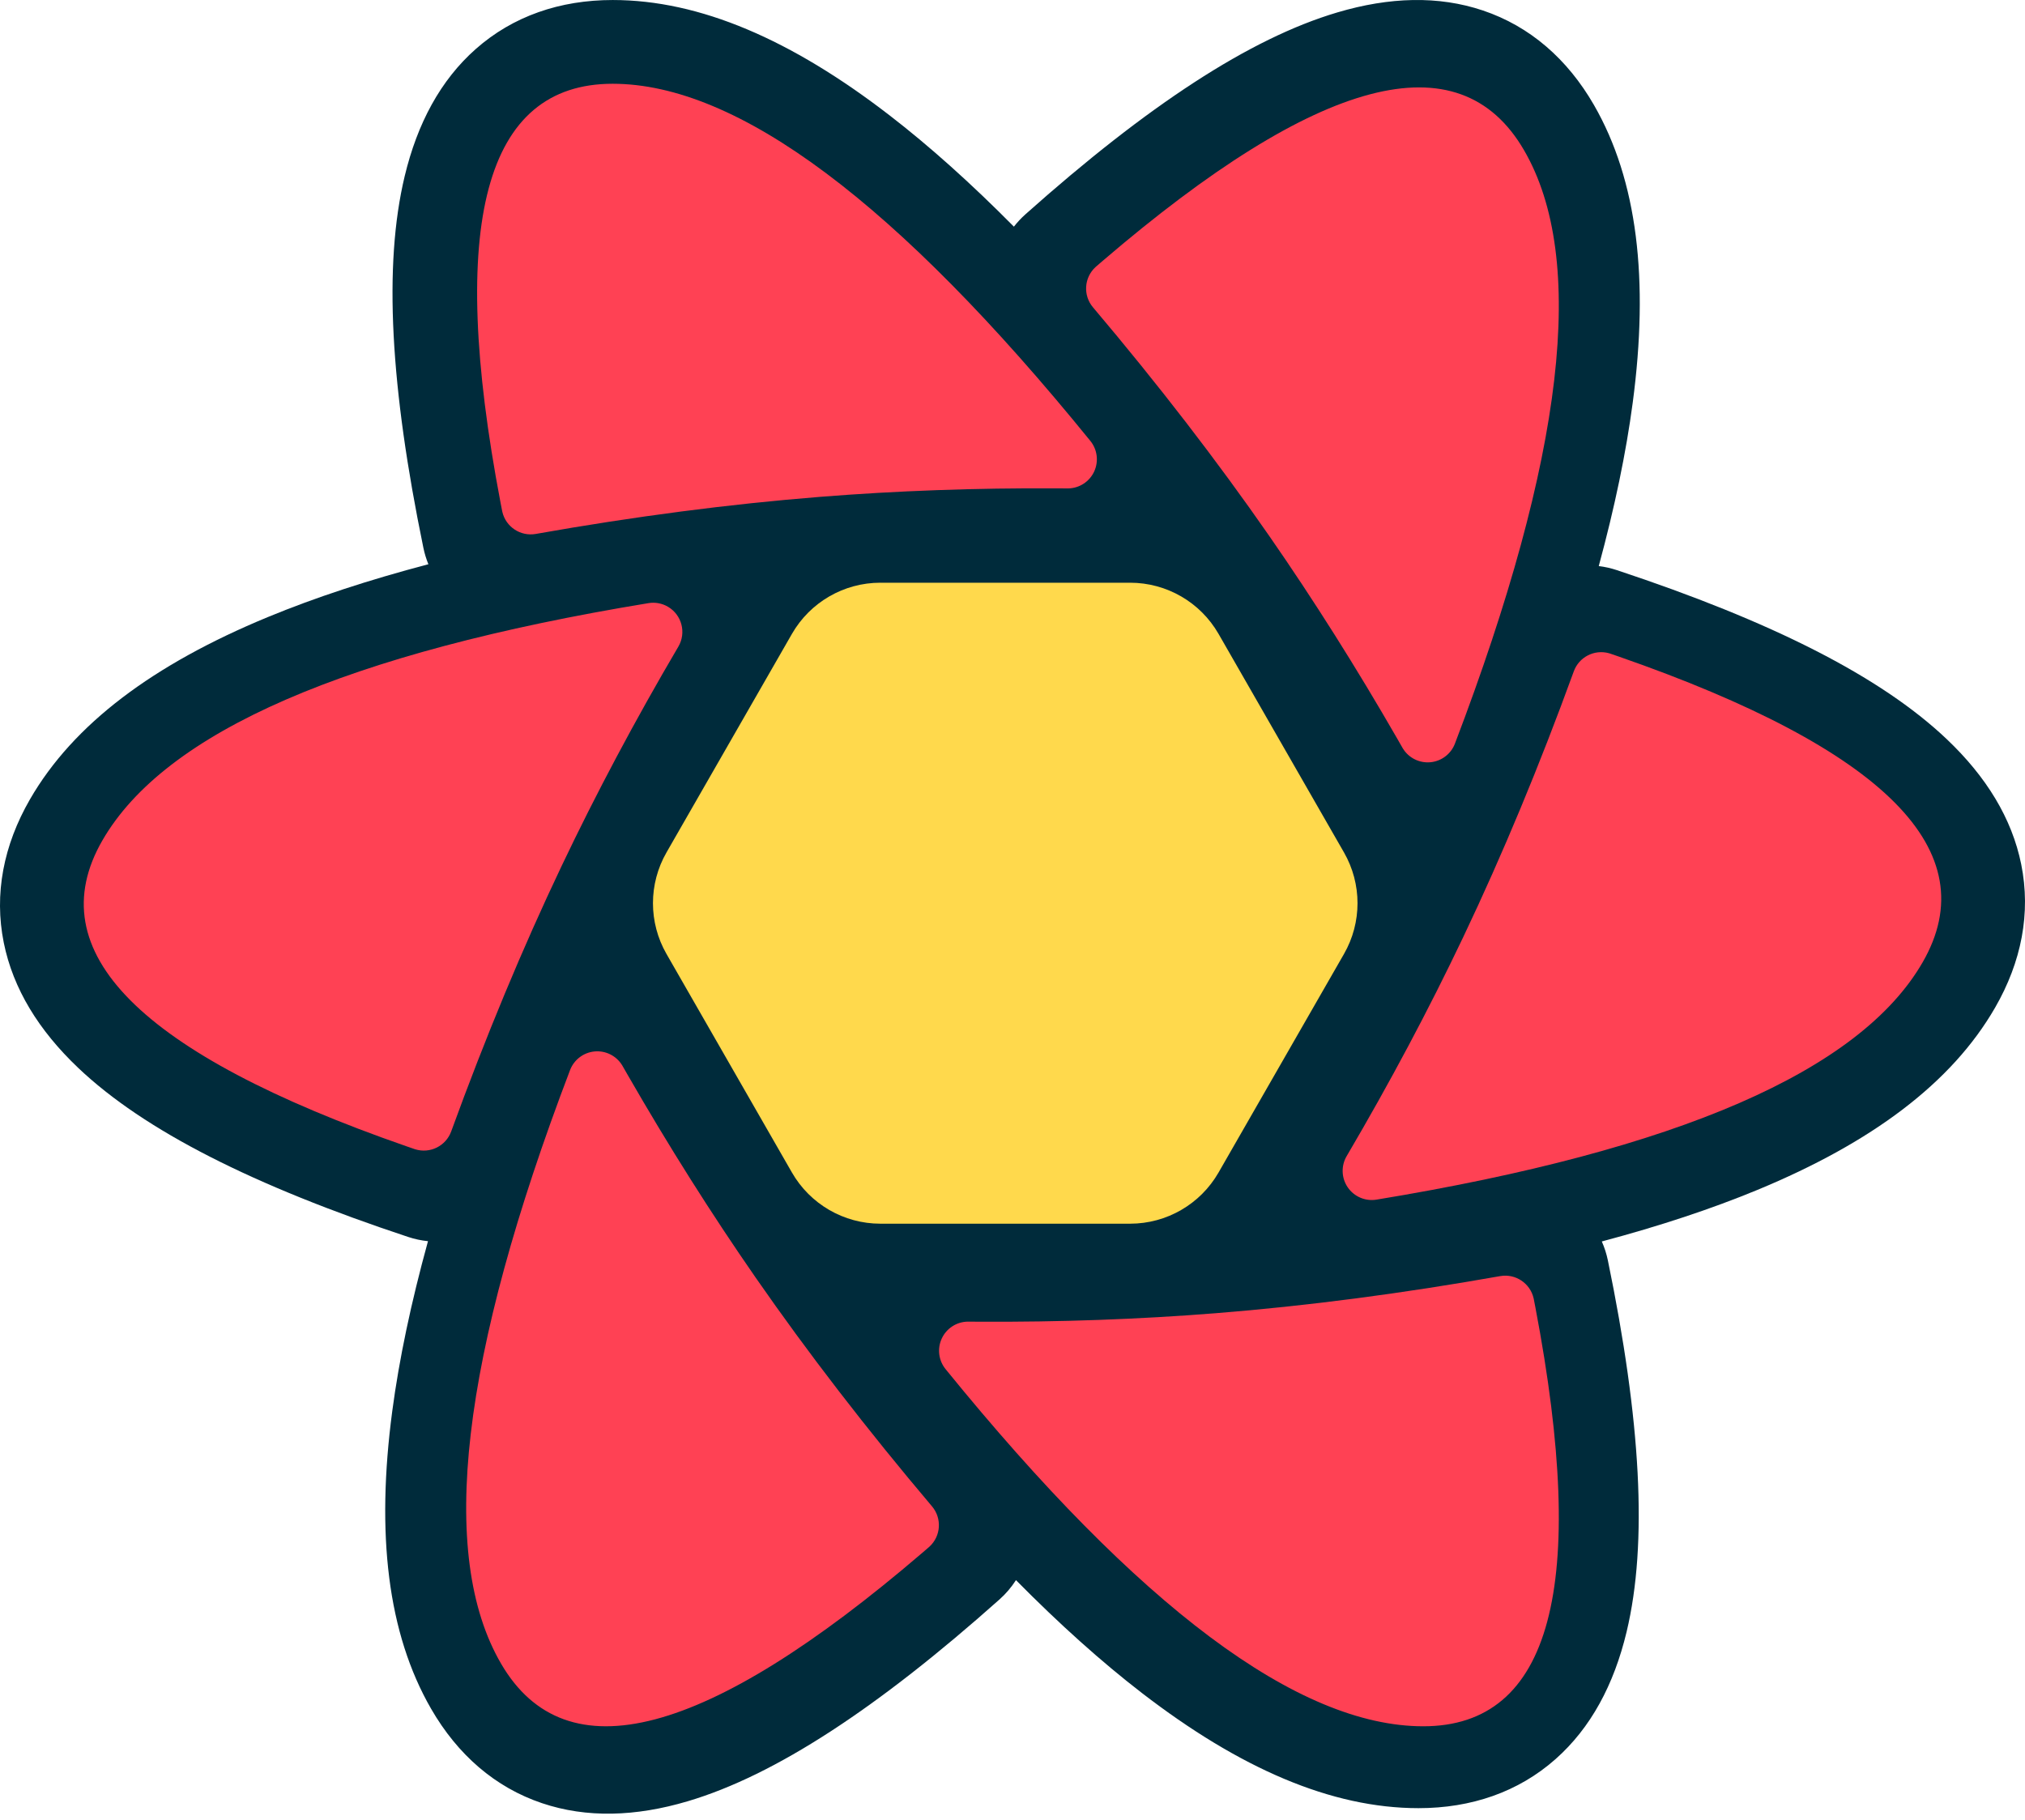
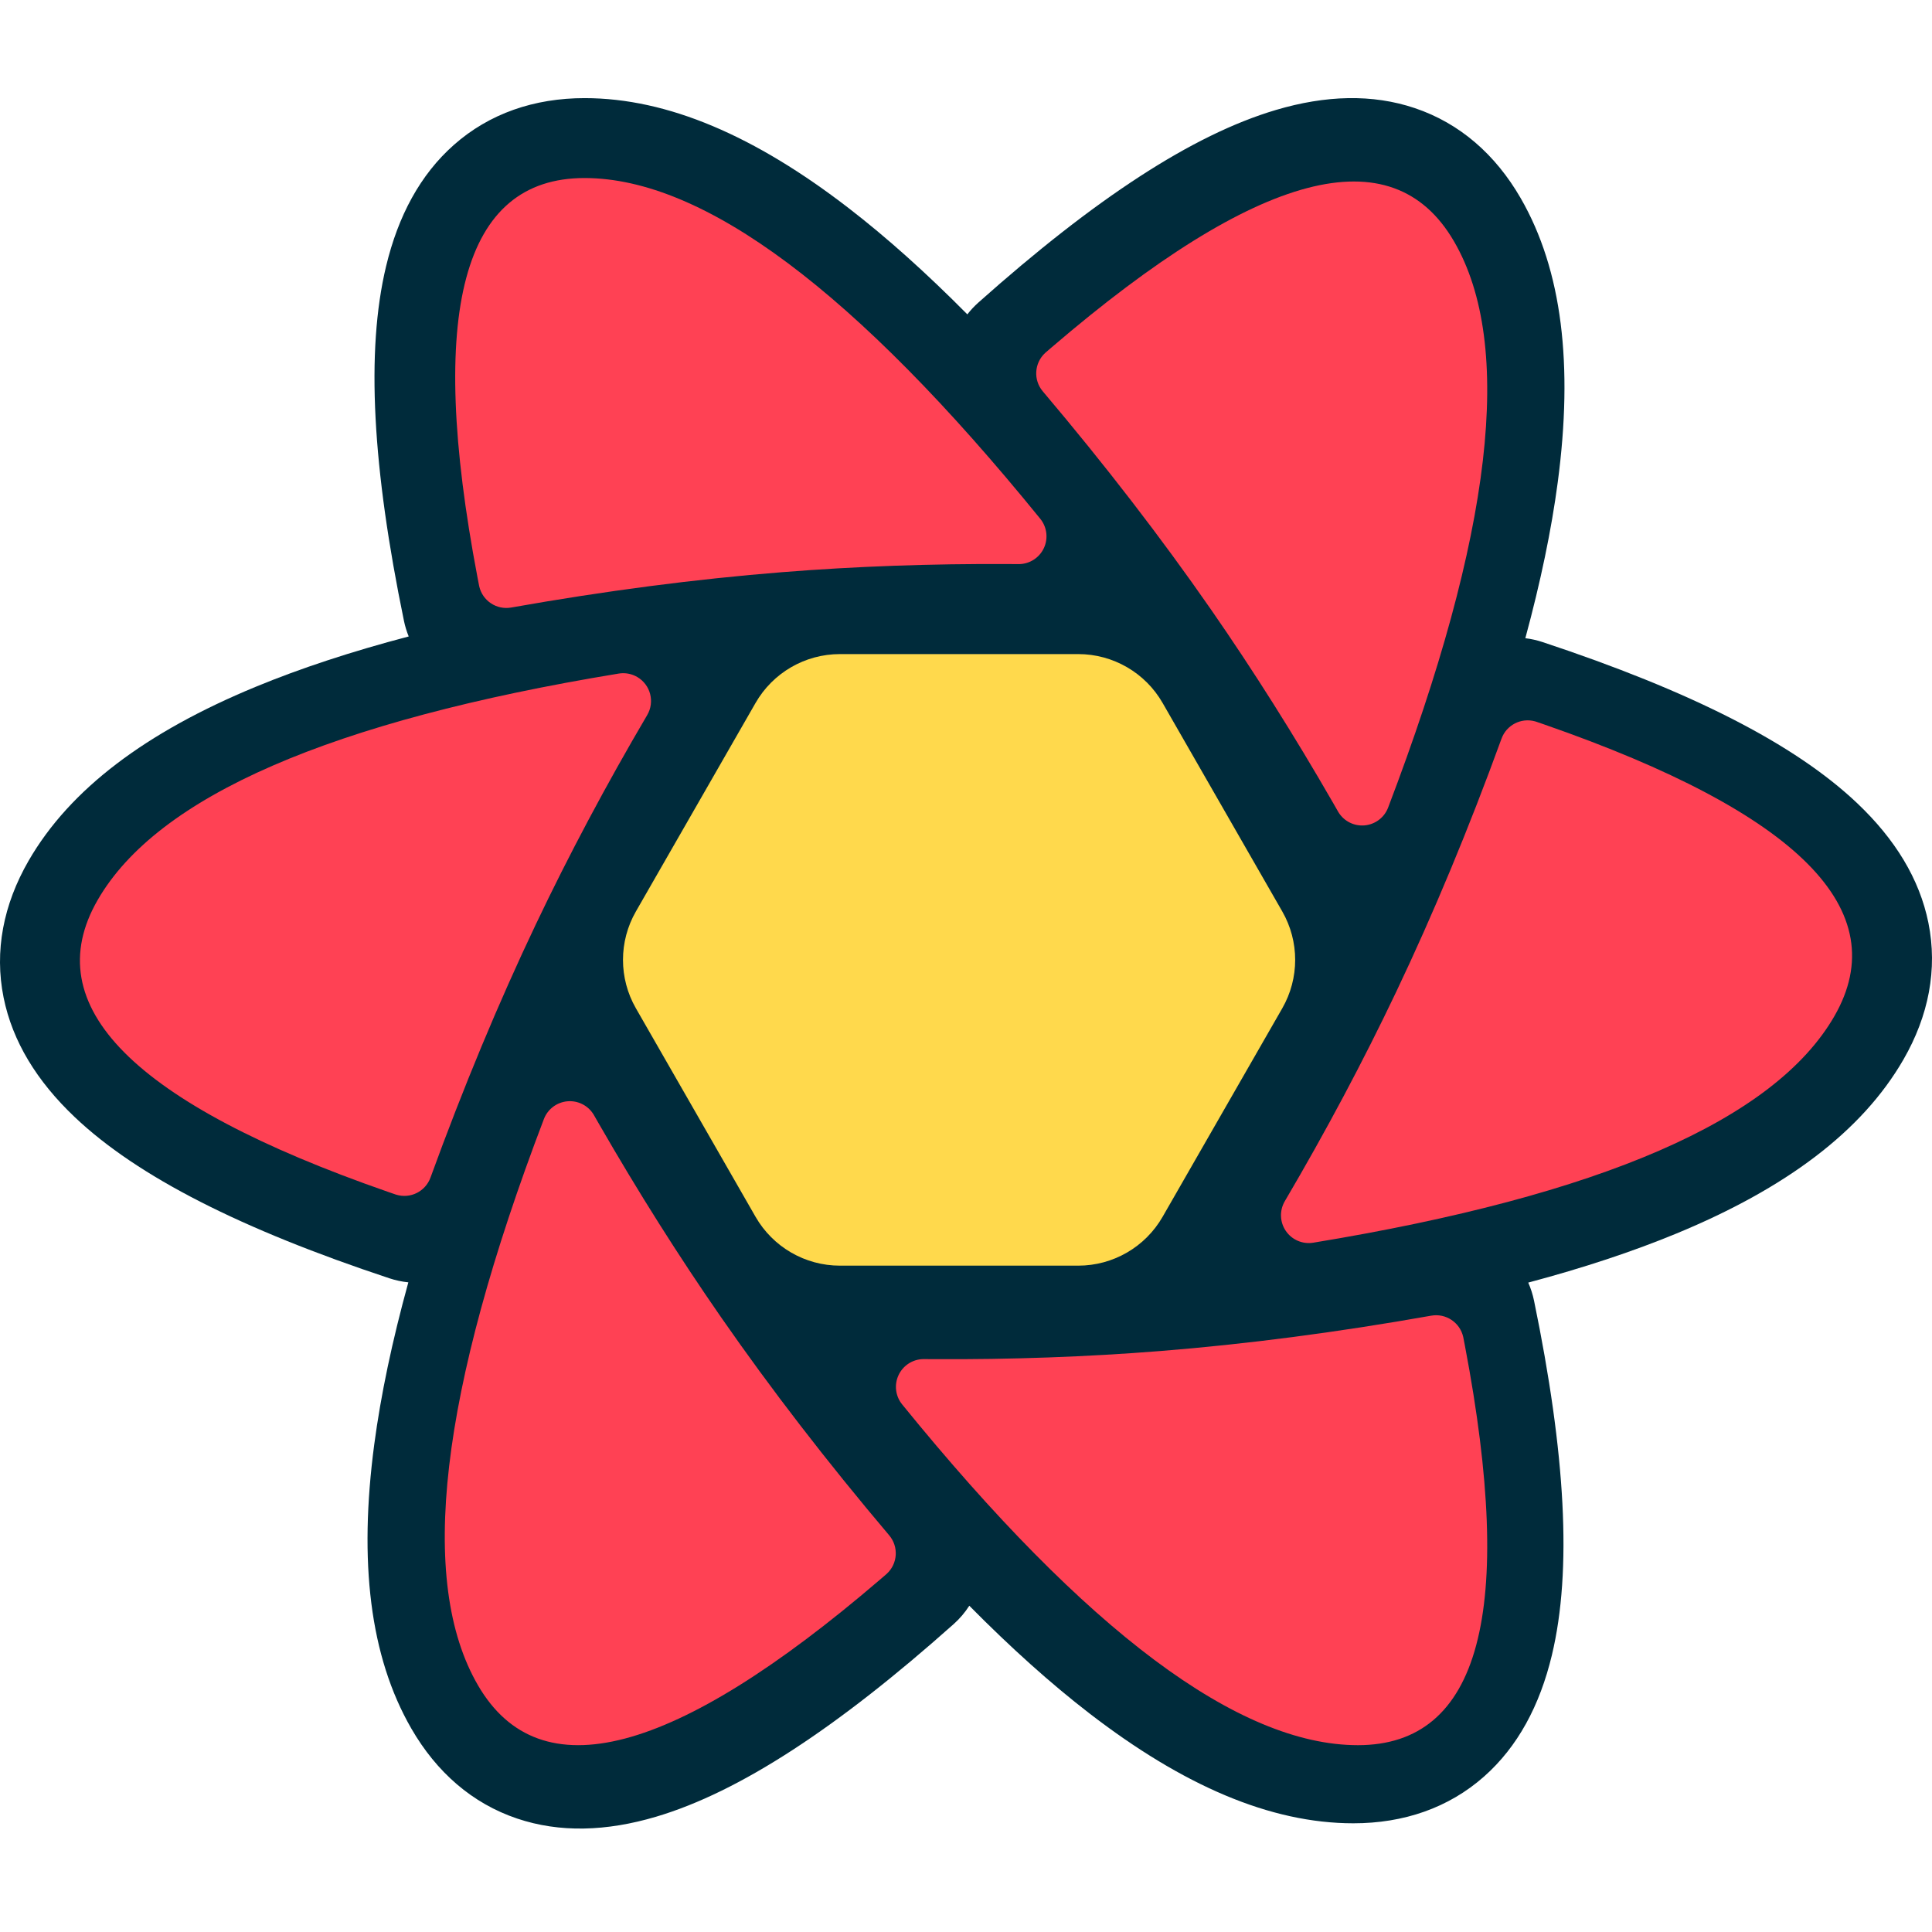
- <svg xmlns="http://www.w3.org/2000/svg" width="256" height="230" preserveAspectRatio="xMidYMid">
-   <path d="m157.98 142.487-4.91 8.527a8.288 8.288 0 0 1-7.182 4.151H108.27a8.288 8.288 0 0 1-7.182-4.151l-4.911-8.527h61.802zm13.747-23.87-8.658 15.034h-71.98l-8.658-15.034h89.296zm-8.34-23.342 8.354 14.506H82.417l8.354-14.506h72.616zm-17.5-22.066a8.288 8.288 0 0 1 7.183 4.151l5.228 9.079H95.86l5.229-9.079a8.288 8.288 0 0 1 7.182-4.151h37.617z" fill="#00435B" />
-   <path d="M53.523 69.252c-4.167-20.206-5.062-35.704-2.368-46.957 1.602-6.693 4.53-12.153 8.984-16.093 4.702-4.159 10.646-6.2 17.326-6.2 11.018 0 22.602 5.025 34.98 14.57 5.05 3.894 10.29 8.587 15.732 14.082.434-.557.923-1.083 1.469-1.57 15.386-13.71 28.34-22.23 39.42-25.514 6.588-1.954 12.773-2.14 18.405-.244 5.946 2 10.683 6.137 14.026 11.93 5.516 9.561 6.97 22.124 4.914 37.637-.838 6.323-2.271 13.21-4.296 20.673.764.092 1.53.262 2.288.513 19.521 6.47 33.345 13.426 41.714 21.377 4.98 4.73 8.231 9.996 9.407 15.826 1.24 6.153.03 12.324-3.308 18.113-5.506 9.548-15.63 17.077-30.052 23.041-5.79 2.395-12.343 4.564-19.664 6.515.334.754.594 1.555.767 2.395 4.167 20.206 5.061 35.704 2.368 46.957-1.602 6.693-4.531 12.153-8.985 16.093-4.701 4.159-10.646 6.2-17.325 6.2-11.019 0-22.602-5.025-34.98-14.57-5.104-3.936-10.402-8.687-15.907-14.258a11.737 11.737 0 0 1-2.084 2.442c-15.386 13.712-28.34 22.23-39.42 25.515-6.588 1.954-12.773 2.14-18.405.244-5.946-2-10.683-6.137-14.026-11.93-5.516-9.561-6.97-22.124-4.914-37.637.869-6.551 2.376-13.709 4.518-21.485a11.732 11.732 0 0 1-2.51-.537c-19.521-6.47-33.345-13.426-41.714-21.377-4.98-4.73-8.231-9.996-9.407-15.826-1.24-6.153-.03-12.325 3.308-18.114 5.506-9.547 15.63-17.077 30.052-23.04 5.963-2.467 12.734-4.693 20.32-6.689a11.81 11.81 0 0 1-.633-2.082z" fill="#002B3B" />
-   <path d="M189.647 161.333a3.684 3.684 0 0 1 4.235 2.81l.023.112.207 1.075c6.71 35.276 1.983 52.915-14.18 52.915-15.813 0-35.944-15.051-60.392-45.153a3.684 3.684 0 0 1 2.777-6.005h.114l1.288.009c10.288.056 20.289-.303 30.004-1.076 11.467-.913 23.442-2.475 35.924-4.687zM78.646 134.667l.062.105.646 1.127c5.177 9 10.57 17.542 16.18 25.627 6.608 9.52 14.038 19.158 22.29 28.914a3.684 3.684 0 0 1-.309 5.082l-.093.083-.83.715c-27.307 23.397-45.055 28.068-53.244 14.012-8.017-13.757-5.11-38.773 8.719-75.047a3.683 3.683 0 0 1 6.579-.618zm124.857-52.054.112.037 1.028.354c33.705 11.725 46.51 24.61 38.416 38.655-7.916 13.736-30.93 23.738-69.041 30.004a3.683 3.683 0 0 1-3.773-5.501c5.458-9.286 10.375-18.524 14.749-27.717 4.96-10.425 9.615-21.616 13.965-33.57a3.684 3.684 0 0 1 4.432-2.295l.112.033zM84.446 76.71a3.683 3.683 0 0 1 1.31 5.042c-5.46 9.285-10.376 18.524-14.75 27.717-4.96 10.425-9.615 21.615-13.965 33.57a3.684 3.684 0 0 1-4.544 2.262l-.112-.037-1.028-.355c-33.705-11.724-46.51-24.61-38.416-38.654 7.916-13.737 30.93-23.738 69.041-30.004.85-.14 1.722.022 2.464.459zm108.206-57.748c8.017 13.758 5.11 38.774-8.719 75.048a3.683 3.683 0 0 1-6.579.618l-.062-.105-.646-1.127c-5.177-9-10.57-17.542-16.18-25.627-6.608-9.52-14.038-19.158-22.29-28.914a3.684 3.684 0 0 1 .309-5.082l.093-.083.83-.715c27.307-23.397 45.055-28.068 53.244-14.013zM77.45 10.59c15.814 0 35.945 15.05 60.392 45.152a3.684 3.684 0 0 1-2.777 6.005h-.114l-1.288-.008c-10.287-.056-20.289.303-30.003 1.076-11.468.913-23.443 2.475-35.925 4.687a3.684 3.684 0 0 1-4.234-2.81l-.024-.113-.207-1.074C56.56 28.228 61.286 10.59 77.45 10.59z" fill="#FF4154" />
-   <path d="M111.295 73.67h31.575c4.618 0 8.883 2.469 11.182 6.474l15.855 27.626a12.892 12.892 0 0 1 0 12.834l-15.855 27.626a12.892 12.892 0 0 1-11.182 6.475h-31.575c-4.618 0-8.883-2.47-11.182-6.475l-15.855-27.626a12.892 12.892 0 0 1 0-12.834l15.855-27.626a12.892 12.892 0 0 1 11.182-6.475zm26.763 8.337c4.62 0 8.887 2.473 11.185 6.481l11.056 19.288a12.892 12.892 0 0 1 0 12.822l-11.056 19.288a12.892 12.892 0 0 1-11.185 6.48h-21.951c-4.62 0-8.887-2.472-11.185-6.48l-11.056-19.288a12.892 12.892 0 0 1 0-12.822l11.056-19.288a12.892 12.892 0 0 1 11.185-6.48h21.951zm-5.187 9.12h-11.577a12.892 12.892 0 0 0-11.178 6.47l-5.842 10.167a12.892 12.892 0 0 0 0 12.846l5.842 10.168a12.892 12.892 0 0 0 11.178 6.47h11.577c4.615 0 8.879-2.468 11.178-6.47l5.842-10.168a12.892 12.892 0 0 0 0-12.846l-5.842-10.168a12.892 12.892 0 0 0-11.178-6.469zm-4.995 8.729c4.612 0 8.873 2.464 11.174 6.46l.828 1.44a12.892 12.892 0 0 1 0 12.862l-.828 1.44a12.892 12.892 0 0 1-11.174 6.46h-1.587a12.892 12.892 0 0 1-11.174-6.46l-.828-1.44a12.892 12.892 0 0 1 0-12.862l.828-1.44a12.892 12.892 0 0 1 11.174-6.46h1.587zm-.791 8.599a5.738 5.738 0 0 0-4.971 2.866 5.729 5.729 0 0 0 0 5.732 5.738 5.738 0 0 0 9.937 0 5.729 5.729 0 0 0 0-5.732 5.736 5.736 0 0 0-4.966-2.866zm-46.51 5.732h10.321" fill="#FFD94C" />
+ <svg xmlns="http://www.w3.org/2000/svg" width="200" height="200" viewBox="0 0 256 230">
+   <path fill="#00435B" d="m157.98 142.487-4.91 8.527a8.288 8.288 0 0 1-7.182 4.151H108.27a8.288 8.288 0 0 1-7.182-4.151l-4.911-8.527h61.802Zm13.747-23.87-8.658 15.034h-71.98l-8.658-15.034h89.296Zm-8.34-23.342 8.354 14.506H82.417l8.354-14.506h72.616Zm-17.5-22.066a8.288 8.288 0 0 1 7.183 4.151l5.228 9.079H95.86l5.229-9.079a8.288 8.288 0 0 1 7.182-4.151h37.617Z" />
+   <path fill="#002B3B" d="M53.523 69.252c-4.167-20.206-5.062-35.704-2.368-46.957 1.602-6.693 4.53-12.153 8.984-16.093 4.702-4.159 10.646-6.2 17.326-6.2 11.018 0 22.602 5.025 34.98 14.57 5.05 3.894 10.29 8.587 15.732 14.082.434-.557.923-1.083 1.469-1.57 15.386-13.71 28.34-22.23 39.42-25.514 6.588-1.954 12.773-2.14 18.405-.244 5.946 2 10.683 6.137 14.026 11.93 5.516 9.561 6.97 22.124 4.914 37.637-.838 6.323-2.271 13.21-4.296 20.673.764.092 1.53.262 2.288.513 19.521 6.47 33.345 13.426 41.714 21.377 4.98 4.73 8.231 9.996 9.407 15.826 1.24 6.153.03 12.324-3.308 18.113-5.506 9.548-15.63 17.077-30.052 23.041-5.79 2.395-12.343 4.564-19.664 6.515.334.754.594 1.555.767 2.395 4.167 20.206 5.061 35.704 2.368 46.957-1.602 6.693-4.531 12.153-8.985 16.093-4.701 4.159-10.646 6.2-17.325 6.2-11.019 0-22.602-5.025-34.98-14.57-5.104-3.936-10.402-8.687-15.907-14.258a11.737 11.737 0 0 1-2.084 2.442c-15.386 13.712-28.34 22.23-39.42 25.515-6.588 1.954-12.773 2.14-18.405.244-5.946-2-10.683-6.137-14.026-11.93-5.516-9.561-6.97-22.124-4.914-37.637.869-6.551 2.376-13.709 4.518-21.485a11.732 11.732 0 0 1-2.51-.537c-19.521-6.47-33.345-13.426-41.714-21.377-4.98-4.73-8.231-9.996-9.407-15.826-1.24-6.153-.03-12.325 3.308-18.114 5.506-9.547 15.63-17.077 30.052-23.04 5.963-2.467 12.734-4.693 20.32-6.689a11.81 11.81 0 0 1-.633-2.082Z" />
+   <path fill="#FF4154" d="M189.647 161.333a3.684 3.684 0 0 1 4.235 2.81l.023.112.207 1.075c6.71 35.276 1.983 52.915-14.18 52.915-15.813 0-35.944-15.051-60.392-45.153a3.684 3.684 0 0 1 2.777-6.005h.114l1.288.009c10.288.056 20.289-.303 30.004-1.076 11.467-.913 23.442-2.475 35.924-4.687ZM78.646 134.667l.062.105.646 1.127c5.177 9 10.57 17.542 16.18 25.627 6.608 9.52 14.038 19.158 22.29 28.914a3.684 3.684 0 0 1-.309 5.082l-.093.083-.83.715c-27.307 23.397-45.055 28.068-53.244 14.012-8.017-13.757-5.11-38.773 8.719-75.047a3.683 3.683 0 0 1 6.579-.618Zm124.857-52.054.112.037 1.028.354c33.705 11.725 46.51 24.61 38.416 38.655-7.916 13.736-30.93 23.738-69.041 30.004a3.683 3.683 0 0 1-3.773-5.501c5.458-9.286 10.375-18.524 14.749-27.717 4.96-10.425 9.615-21.616 13.965-33.57a3.684 3.684 0 0 1 4.432-2.295l.112.033ZM84.446 76.71a3.683 3.683 0 0 1 1.31 5.042c-5.46 9.285-10.376 18.524-14.75 27.717-4.96 10.425-9.615 21.615-13.965 33.57a3.684 3.684 0 0 1-4.544 2.262l-.112-.037-1.028-.355c-33.705-11.724-46.51-24.61-38.416-38.654 7.916-13.737 30.93-23.738 69.041-30.004.85-.14 1.722.022 2.464.459Zm108.206-57.748c8.017 13.758 5.11 38.774-8.719 75.048a3.683 3.683 0 0 1-6.579.618l-.062-.105-.646-1.127c-5.177-9-10.57-17.542-16.18-25.627-6.608-9.52-14.038-19.158-22.29-28.914a3.684 3.684 0 0 1 .309-5.082l.093-.083.83-.715c27.307-23.397 45.055-28.068 53.244-14.013ZM77.45 10.59c15.814 0 35.945 15.05 60.392 45.152a3.684 3.684 0 0 1-2.777 6.005h-.114l-1.288-.008c-10.287-.056-20.289.303-30.003 1.076-11.468.913-23.443 2.475-35.925 4.687a3.684 3.684 0 0 1-4.234-2.81l-.024-.113-.207-1.074C56.56 28.228 61.286 10.59 77.45 10.59Z" />
+   <path fill="#FFD94C" d="M111.295 73.67h31.576a12.89 12.89 0 0 1 11.181 6.475l15.855 27.626a12.892 12.892 0 0 1 0 12.834l-15.855 27.626a12.892 12.892 0 0 1-11.181 6.475h-31.576c-4.618 0-8.883-2.47-11.182-6.475L84.26 120.605a12.892 12.892 0 0 1 0-12.834l15.854-27.626a12.892 12.892 0 0 1 11.182-6.475Zm26.763 8.338c4.62 0 8.888 2.473 11.185 6.481l11.056 19.288a12.892 12.892 0 0 1 0 12.822l-11.056 19.288a12.892 12.892 0 0 1-11.185 6.48h-21.95c-4.62 0-8.888-2.472-11.185-6.48l-11.056-19.288a12.892 12.892 0 0 1 0-12.822l11.056-19.288a12.892 12.892 0 0 1 11.184-6.48h21.951Zm-5.187 9.12h-11.576a12.892 12.892 0 0 0-11.179 6.47l-5.842 10.167a12.892 12.892 0 0 0 0 12.846l5.842 10.168a12.892 12.892 0 0 0 11.179 6.47h11.576c4.616 0 8.88-2.468 11.179-6.47l5.842-10.168a12.892 12.892 0 0 0 0-12.846l-5.842-10.168a12.892 12.892 0 0 0-11.179-6.47Zm-4.994 8.729c4.612 0 8.873 2.464 11.173 6.46l.829 1.44a12.892 12.892 0 0 1 0 12.862l-.829 1.44a12.892 12.892 0 0 1-11.173 6.46h-1.588a12.892 12.892 0 0 1-11.173-6.46l-.829-1.44a12.892 12.892 0 0 1 0-12.862l.829-1.44a12.892 12.892 0 0 1 11.173-6.46h1.588Zm-.792 8.599a5.738 5.738 0 0 0-4.97 2.866 5.729 5.729 0 0 0 0 5.732 5.738 5.738 0 0 0 9.937 0 5.729 5.729 0 0 0 0-5.732 5.736 5.736 0 0 0-4.967-2.866Zm-46.509 5.732h10.32" />
</svg>
